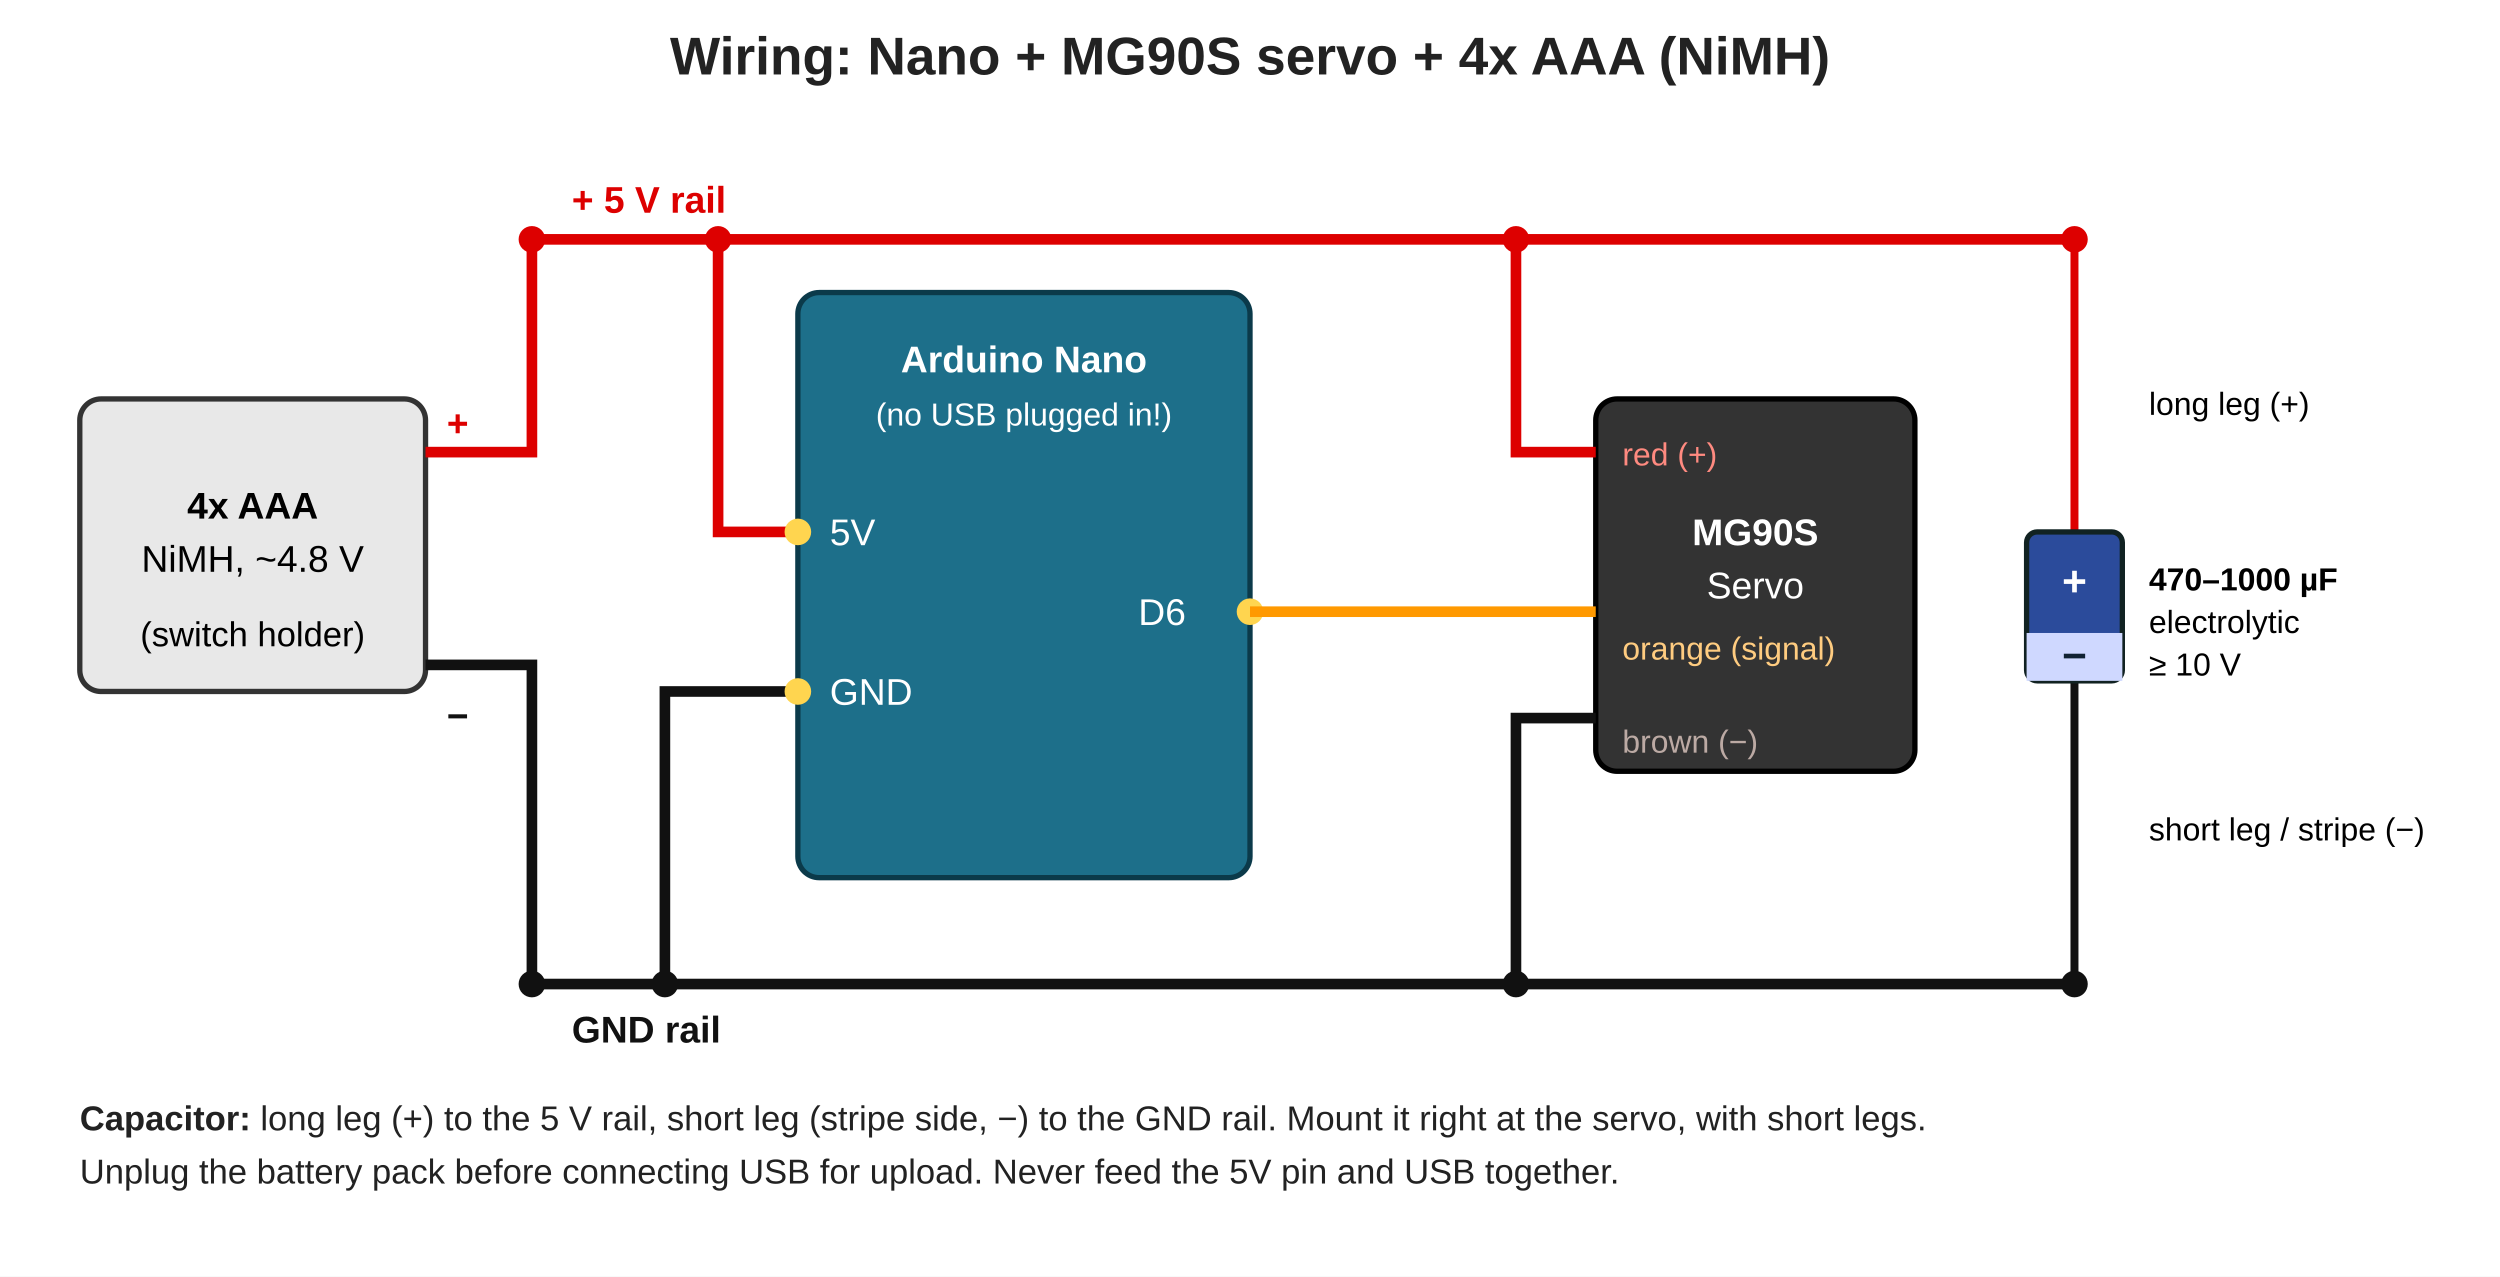
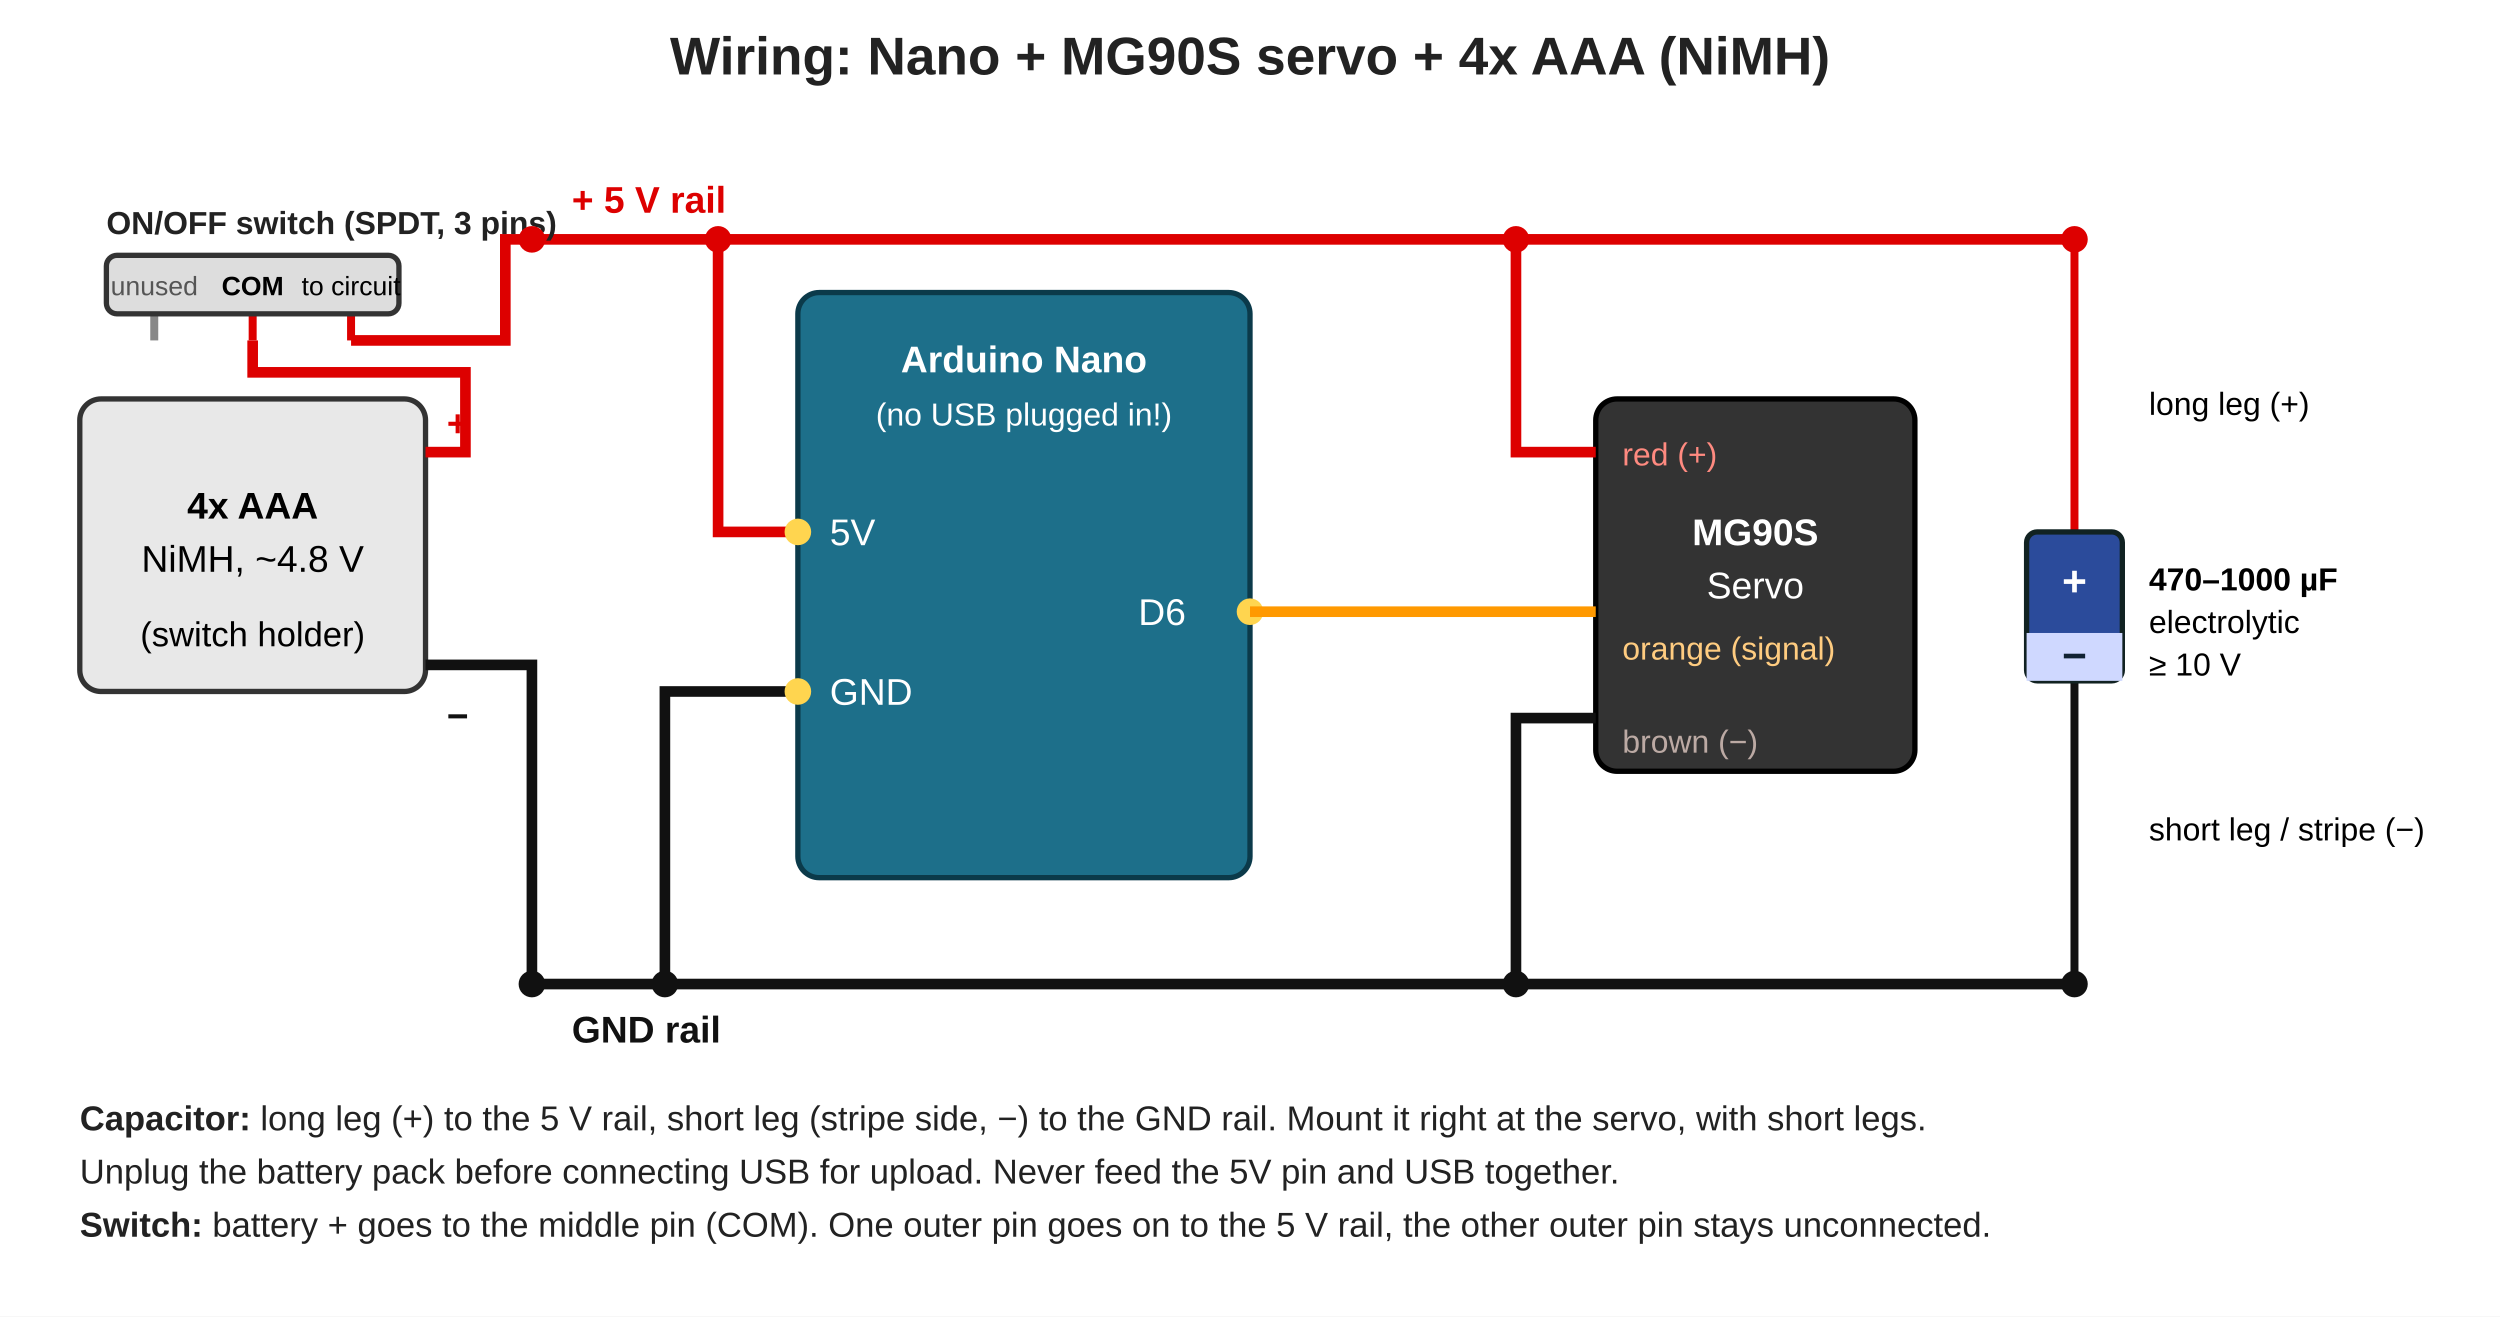
- <svg xmlns="http://www.w3.org/2000/svg" viewBox="0 0 940 480" font-family="Arial, Helvetica, sans-serif" font-size="14">
-   <rect width="940" height="480" fill="#ffffff" />
+ <svg xmlns="http://www.w3.org/2000/svg" viewBox="0 0 940 495" font-family="Arial, Helvetica, sans-serif" font-size="14">
+   <rect width="940" height="495" fill="#ffffff" />
  <text x="470" y="28" text-anchor="middle" font-size="20" font-weight="bold" fill="#222">Wiring: Nano + MG90S servo + 4x AAA (NiMH)</text>
  <line x1="200" y1="90" x2="780" y2="90" stroke="#d00" stroke-width="4" />
  <line x1="200" y1="370" x2="780" y2="370" stroke="#111" stroke-width="4" />
  <text x="215" y="80" font-weight="bold" fill="#d00">+ 5 V rail</text>
  <text x="215" y="392" font-weight="bold" fill="#111">GND rail</text>
  <rect x="30" y="150" width="130" height="110" rx="8" fill="#e8e8e8" stroke="#333" stroke-width="2" />
  <text x="95" y="195" text-anchor="middle" font-weight="bold">4x AAA</text>
  <text x="95" y="215" text-anchor="middle">NiMH, ~4.8 V</text>
  <text x="95" y="243" text-anchor="middle" font-size="13">(switch holder)</text>
-   <path d="M160 170 H200 V90" fill="none" stroke="#d00" stroke-width="4" />
+   <path d="M160 170 H175 V140 H95 V128" fill="none" stroke="#d00" stroke-width="4" />
+   <path d="M132 128 H190 V90 H200" fill="none" stroke="#d00" stroke-width="4" />
+   <text x="40" y="88" font-size="12" font-weight="bold" fill="#222">ON/OFF switch (SPDT, 3 pins)</text>
+   <line x1="58" y1="118" x2="58" y2="128" stroke="#888" stroke-width="3" />
+   <line x1="95" y1="118" x2="95" y2="128" stroke="#d00" stroke-width="3" />
+   <line x1="132" y1="118" x2="132" y2="128" stroke="#d00" stroke-width="3" />
+   <rect x="40" y="96" width="110" height="22" rx="4" fill="#ddd" stroke="#333" stroke-width="2" />
+   <text x="58" y="111" text-anchor="middle" font-size="10" fill="#555">unused</text>
+   <text x="95" y="111" text-anchor="middle" font-size="10" font-weight="bold">COM</text>
+   <text x="132" y="111" text-anchor="middle" font-size="10">to circuit</text>
  <path d="M160 250 H200 V370" fill="none" stroke="#111" stroke-width="4" />
  <circle cx="200" cy="90" r="5" fill="#d00" />
  <circle cx="200" cy="370" r="5" fill="#111" />
  <text x="168" y="164" font-weight="bold" fill="#d00">+</text>
  <text x="168" y="274" font-weight="bold" fill="#111">−</text>
  <rect x="300" y="110" width="170" height="220" rx="8" fill="#1d6f8a" stroke="#0b3a4a" stroke-width="2" />
  <text x="385" y="140" text-anchor="middle" fill="#fff" font-weight="bold">Arduino Nano</text>
  <text x="385" y="160" text-anchor="middle" fill="#fff" font-size="12">(no USB plugged in!)</text>
  <path d="M300 200 H270 V90" fill="none" stroke="#d00" stroke-width="4" />
  <path d="M300 260 H250 V370" fill="none" stroke="#111" stroke-width="4" />
  <circle cx="270" cy="90" r="5" fill="#d00" />
  <circle cx="250" cy="370" r="5" fill="#111" />
  <circle cx="300" cy="200" r="5" fill="#ffd54f" />
  <text x="312" y="205" fill="#fff">5V</text>
  <circle cx="300" cy="260" r="5" fill="#ffd54f" />
  <text x="312" y="265" fill="#fff">GND</text>
  <circle cx="470" cy="230" r="5" fill="#ffd54f" />
  <text x="428" y="235" fill="#fff">D6</text>
  <rect x="600" y="150" width="120" height="140" rx="8" fill="#333" stroke="#000" stroke-width="2" />
  <text x="660" y="205" text-anchor="middle" fill="#fff" font-weight="bold">MG90S</text>
  <text x="660" y="225" text-anchor="middle" fill="#fff">Servo</text>
  <text x="610" y="175" fill="#ff8a80" font-size="12">red (+)</text>
  <text x="610" y="248" fill="#ffcc80" font-size="12">orange (signal)</text>
  <text x="610" y="283" fill="#bcaaa4" font-size="12">brown (−)</text>
  <path d="M600 170 H570 V90" fill="none" stroke="#d00" stroke-width="4" />
  <circle cx="570" cy="90" r="5" fill="#d00" />
  <path d="M600 270 H570 V370" fill="none" stroke="#111" stroke-width="4" />
  <circle cx="570" cy="370" r="5" fill="#111" />
  <path d="M470 230 H600" fill="none" stroke="#f90" stroke-width="4" />
  <line x1="780" y1="90" x2="780" y2="200" stroke="#d00" stroke-width="3" />
  <line x1="780" y1="256" x2="780" y2="370" stroke="#111" stroke-width="3" />
  <circle cx="780" cy="90" r="5" fill="#d00" />
  <circle cx="780" cy="370" r="5" fill="#111" />
  <rect x="762" y="200" width="36" height="56" rx="4" fill="#2b4b9b" stroke="#122" stroke-width="2" />
  <rect x="762" y="238" width="36" height="18" fill="#cfd8ff" />
  <text x="780" y="224" text-anchor="middle" font-size="16" font-weight="bold" fill="#fff">+</text>
  <text x="780" y="252" text-anchor="middle" font-size="16" font-weight="bold" fill="#123">−</text>
  <text x="808" y="222" font-size="12" font-weight="bold">470–1000 µF</text>
  <text x="808" y="238" font-size="12">electrolytic</text>
  <text x="808" y="254" font-size="12">≥ 10 V</text>
  <text x="808" y="156" font-size="12">long leg (+)</text>
  <text x="808" y="316" font-size="12">short leg / stripe (−)</text>
  <g font-size="13" fill="#222">
    <text x="30" y="425">
      <tspan font-weight="bold">Capacitor:</tspan> long leg (+) to the 5 V rail, short leg (stripe side, −) to the GND rail. Mount it right at the servo, with short legs.</text>
    <text x="30" y="445">Unplug the battery pack before connecting USB for upload. Never feed the 5V pin and USB together.</text>
+     <text x="30" y="465">
+       <tspan font-weight="bold">Switch:</tspan> battery + goes to the middle pin (COM). One outer pin goes on to the 5 V rail, the other outer pin stays unconnected.</text>
  </g>
</svg>
